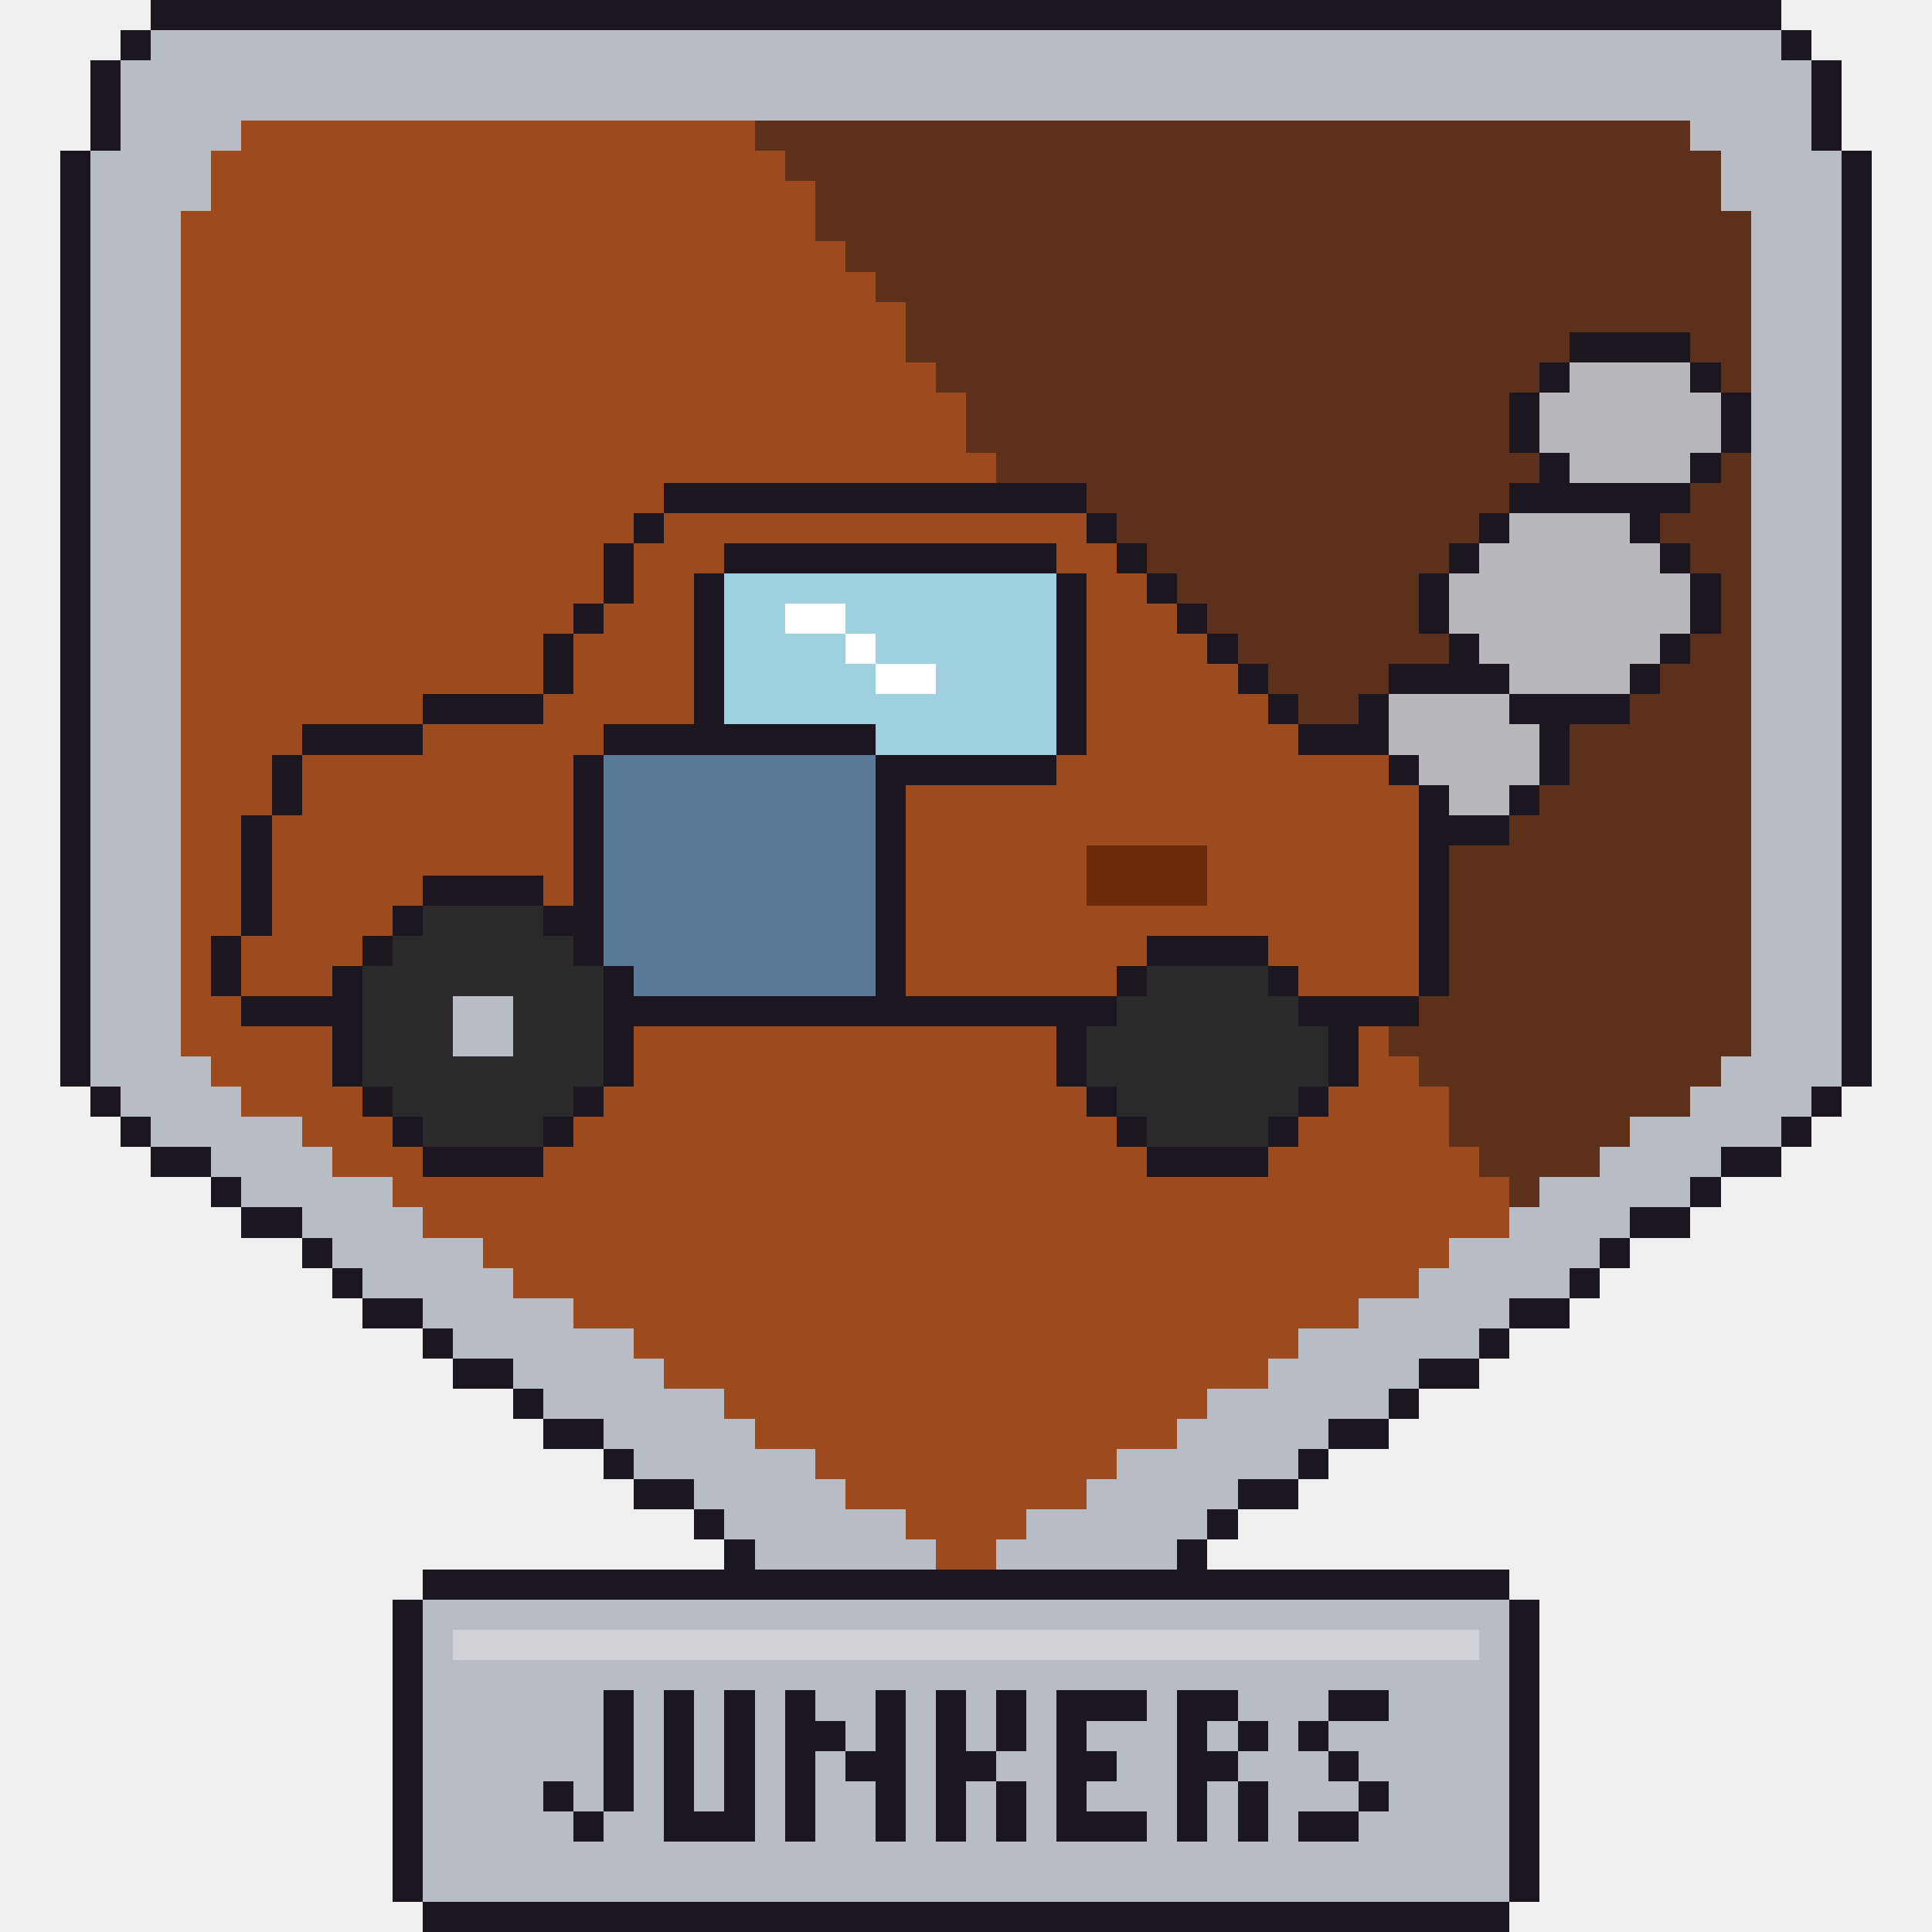
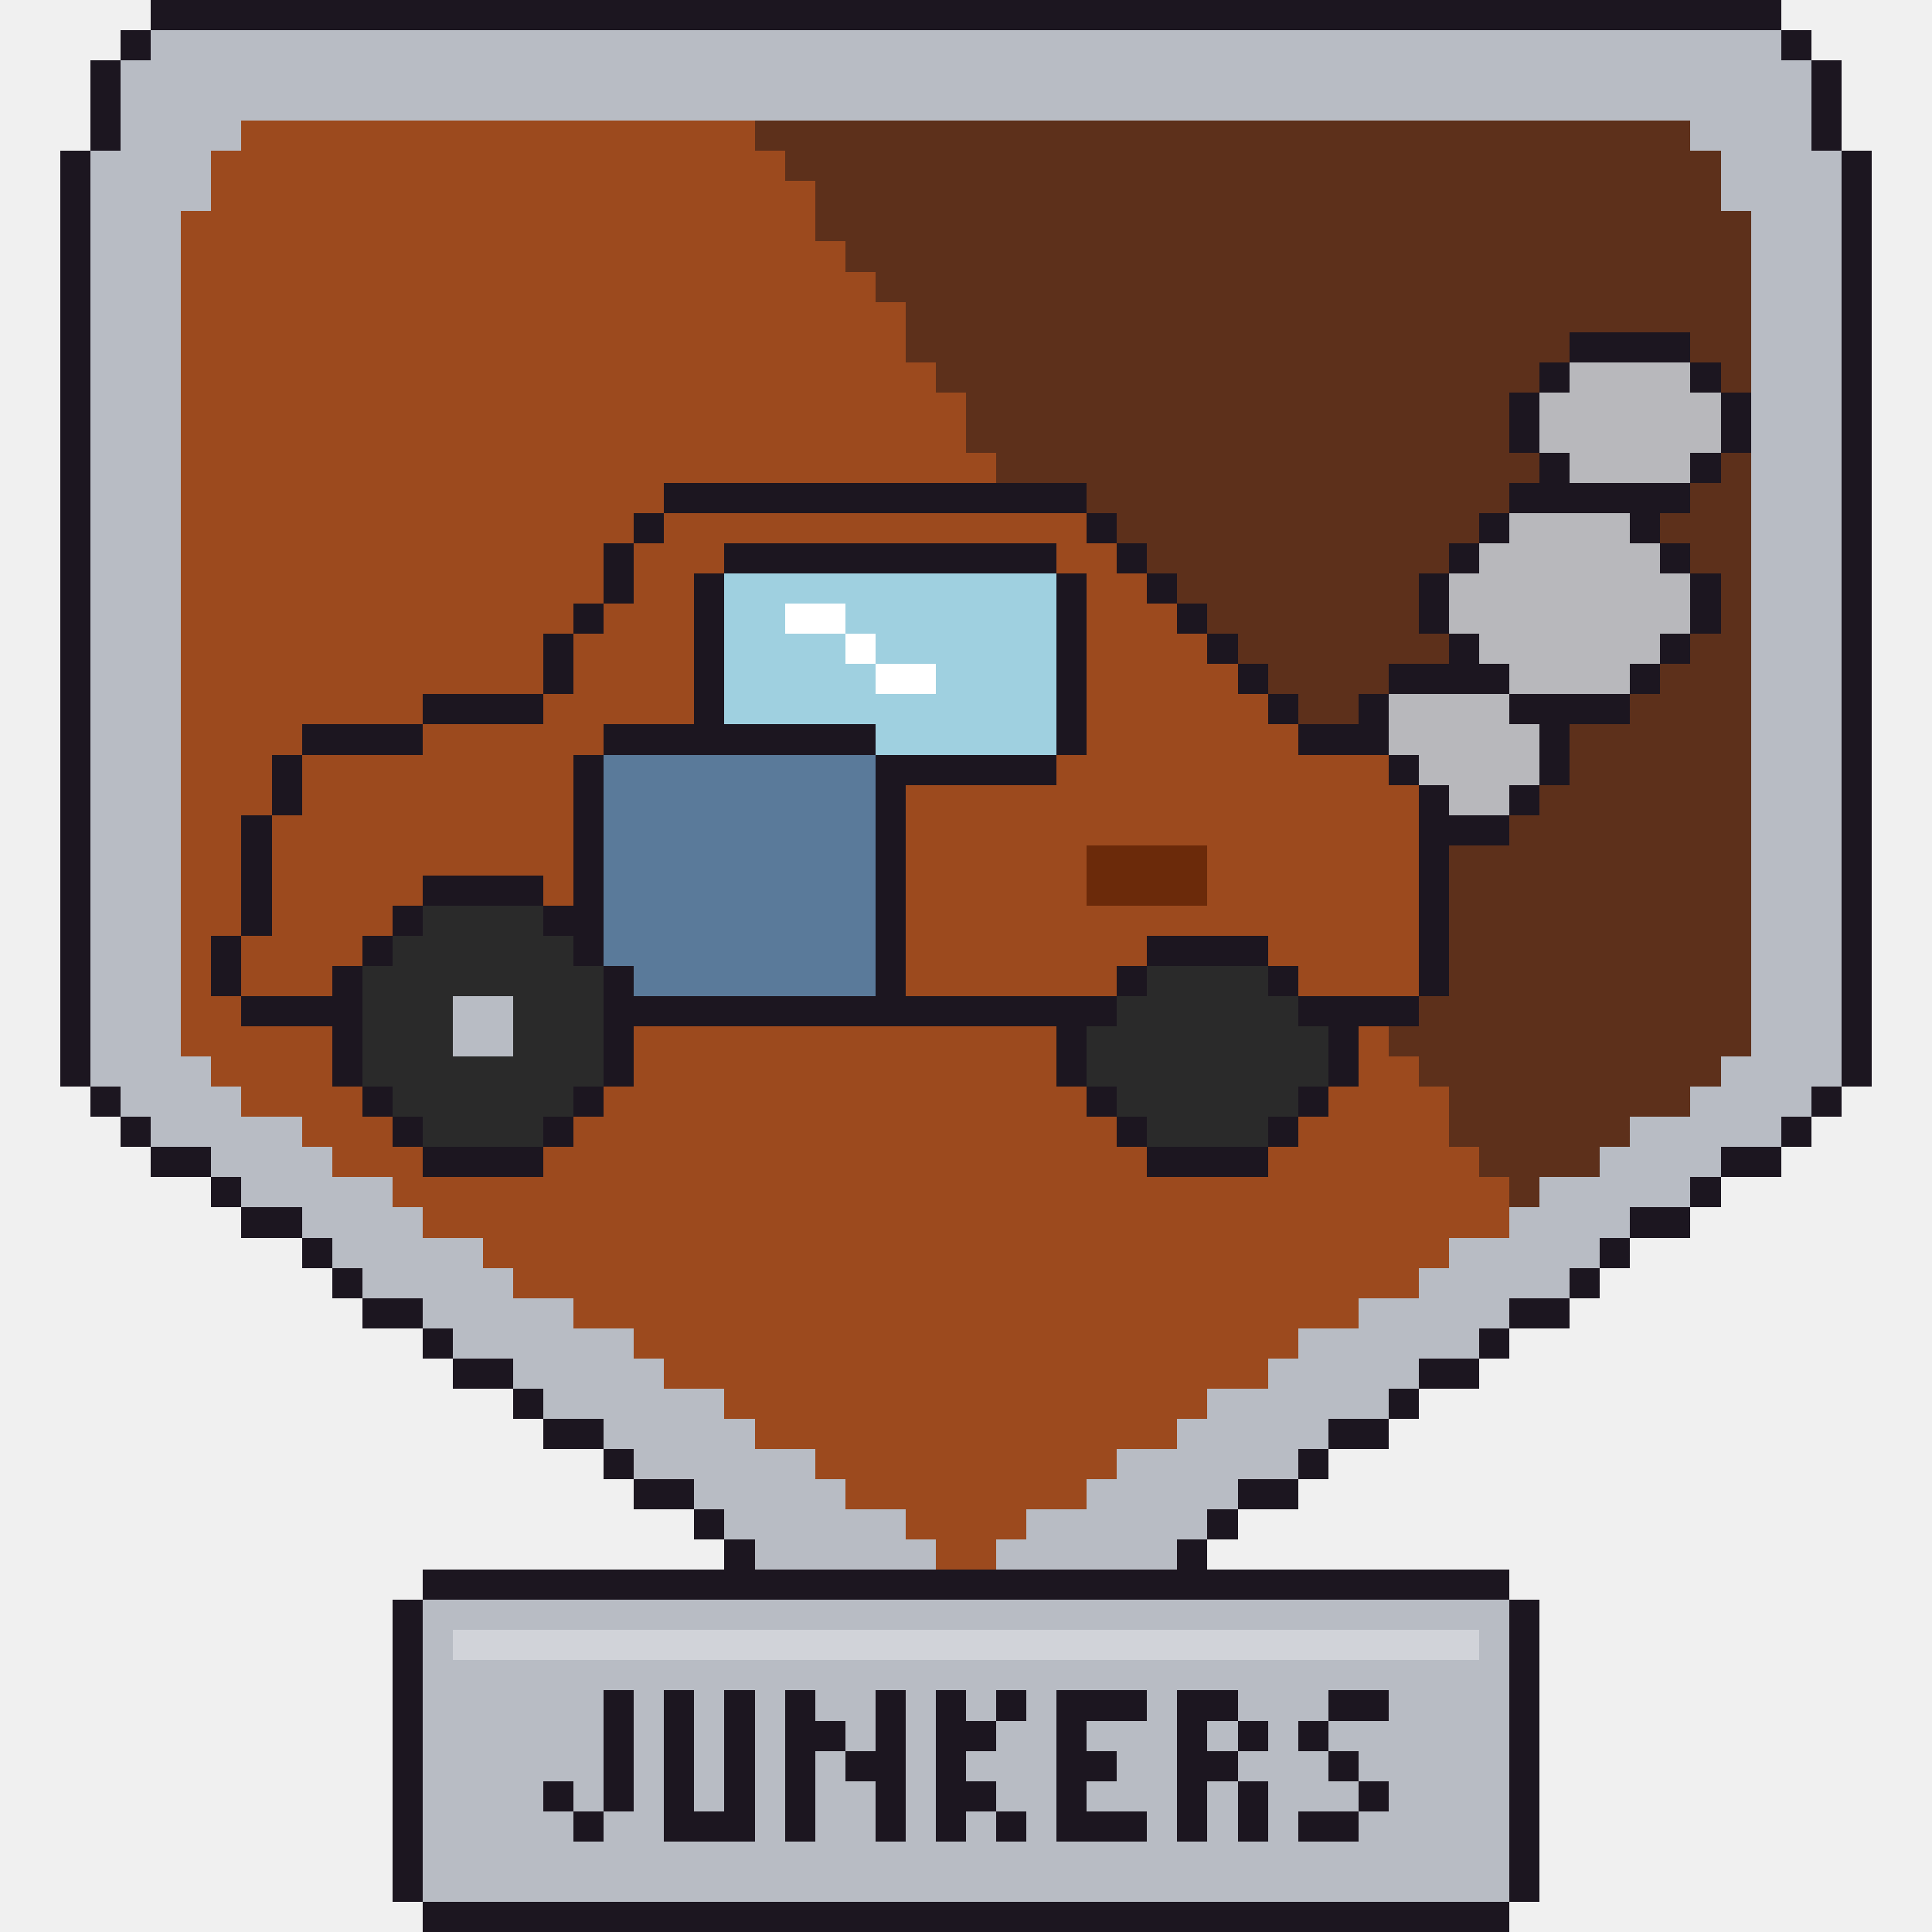
<svg xmlns="http://www.w3.org/2000/svg" viewBox="0 0 64 64" width="512" height="512" shape-rendering="crispEdges">
  <g id="logo-DET-current">
-     <path fill="#1c1620" d="M2 19h1v1h-1zM20 19h1v1h-1zM23 19h1v1h-1zM35 19h1v1h-1zM38 19h1v1h-1zM47 19h1v1h-1zM56 19h1v1h-1zM61 19h1v1h-1zM2 15h1v1h-1zM51 15h1v1h-1zM56 15h1v1h-1zM61 15h1v1h-1zM2 32h1v1h-1zM7 32h1v1h-1zM11 32h1v1h-1zM20 32h1v1h-1zM29 32h1v1h-1zM37 32h1v1h-1zM42 32h1v1h-1zM47 32h1v1h-1zM61 32h1v1h-1zM5 0h54v1h-54zM13 55h1v1h-1zM50 55h1v1h-1zM13 56h1v1h-1zM20 56h1v1h-1zM22 56h1v1h-1zM24 56h1v1h-1zM26 56h1v1h-1zM29 56h1v1h-1zM31 56h1v1h-1zM33 56h1v1h-1zM35 56h3v1h-3zM39 56h2v1h-2zM44 56h2v1h-2zM50 56h1v1h-1zM2 28h1v1h-1zM8 28h1v1h-1zM19 28h1v1h-1zM29 28h1v1h-1zM47 28h1v1h-1zM61 28h1v1h-1zM2 9h1v1h-1zM61 9h1v1h-1zM2 5h1v1h-1zM61 5h1v1h-1zM3 4h1v1h-1zM60 4h1v1h-1zM2 22h1v1h-1zM18 22h1v1h-1zM23 22h1v1h-1zM35 22h1v1h-1zM41 22h1v1h-1zM46 22h4v1h-4zM54 22h1v1h-1zM61 22h1v1h-1zM2 18h1v1h-1zM20 18h1v1h-1zM24 18h11v1h-11zM37 18h1v1h-1zM48 18h1v1h-1zM55 18h1v1h-1zM61 18h1v1h-1zM24 51h1v1h-1zM39 51h1v1h-1zM14 52h36v1h-36zM3 2h1v1h-1zM60 2h1v1h-1zM4 1h1v1h-1zM59 1h1v1h-1zM15 45h2v1h-2zM47 45h2v1h-2zM17 46h1v1h-1zM46 46h1v1h-1zM18 47h2v1h-2zM44 47h2v1h-2zM2 31h1v1h-1zM7 31h1v1h-1zM12 31h1v1h-1zM19 31h1v1h-1zM29 31h1v1h-1zM38 31h4v1h-4zM47 31h1v1h-1zM61 31h1v1h-1zM2 27h1v1h-1zM8 27h1v1h-1zM19 27h1v1h-1zM29 27h1v1h-1zM47 27h3v1h-3zM61 27h1v1h-1zM2 21h1v1h-1zM18 21h1v1h-1zM23 21h1v1h-1zM35 21h1v1h-1zM40 21h1v1h-1zM48 21h1v1h-1zM55 21h1v1h-1zM61 21h1v1h-1zM2 17h1v1h-1zM21 17h1v1h-1zM36 17h1v1h-1zM49 17h1v1h-1zM54 17h1v1h-1zM61 17h1v1h-1zM2 34h1v1h-1zM11 34h1v1h-1zM20 34h1v1h-1zM35 34h1v1h-1zM44 34h1v1h-1zM61 34h1v1h-1zM2 30h1v1h-1zM8 30h1v1h-1zM13 30h1v1h-1zM18 30h2v1h-2zM29 30h1v1h-1zM47 30h1v1h-1zM61 30h1v1h-1zM2 11h1v1h-1zM52 11h4v1h-4zM61 11h1v1h-1zM2 7h1v1h-1zM61 7h1v1h-1zM23 50h1v1h-1zM40 50h1v1h-1zM8 40h2v1h-2zM54 40h2v1h-2zM10 41h1v1h-1zM53 41h1v1h-1zM2 33h1v1h-1zM8 33h4v1h-4zM20 33h17v1h-17zM43 33h4v1h-4zM61 33h1v1h-1zM2 29h1v1h-1zM8 29h1v1h-1zM14 29h4v1h-4zM19 29h1v1h-1zM29 29h1v1h-1zM47 29h1v1h-1zM61 29h1v1h-1zM2 10h1v1h-1zM61 10h1v1h-1zM2 6h1v1h-1zM61 6h1v1h-1zM2 23h1v1h-1zM14 23h4v1h-4zM23 23h1v1h-1zM35 23h1v1h-1zM42 23h1v1h-1zM45 23h1v1h-1zM50 23h4v1h-4zM61 23h1v1h-1zM3 36h1v1h-1zM12 36h1v1h-1zM19 36h1v1h-1zM36 36h1v1h-1zM43 36h1v1h-1zM60 36h1v1h-1zM4 37h1v1h-1zM13 37h1v1h-1zM18 37h1v1h-1zM37 37h1v1h-1zM42 37h1v1h-1zM59 37h1v1h-1zM13 53h1v1h-1zM50 53h1v1h-1zM2 13h1v1h-1zM50 13h1v1h-1zM57 13h1v1h-1zM61 13h1v1h-1zM3 3h1v1h-1zM60 3h1v1h-1zM20 48h1v1h-1zM43 48h1v1h-1zM21 49h2v1h-2zM41 49h2v1h-2zM12 43h2v1h-2zM50 43h2v1h-2zM11 42h1v1h-1zM52 42h1v1h-1zM2 35h1v1h-1zM11 35h1v1h-1zM20 35h1v1h-1zM35 35h1v1h-1zM44 35h1v1h-1zM61 35h1v1h-1zM13 54h1v1h-1zM50 54h1v1h-1zM2 12h1v1h-1zM51 12h1v1h-1zM56 12h1v1h-1zM61 12h1v1h-1zM2 8h1v1h-1zM61 8h1v1h-1zM2 25h1v1h-1zM9 25h1v1h-1zM19 25h1v1h-1zM29 25h6v1h-6zM46 25h1v1h-1zM51 25h1v1h-1zM61 25h1v1h-1zM14 44h1v1h-1zM49 44h1v1h-1zM5 38h2v1h-2zM14 38h4v1h-4zM38 38h4v1h-4zM57 38h2v1h-2zM2 24h1v1h-1zM10 24h4v1h-4zM20 24h9v1h-9zM35 24h1v1h-1zM43 24h3v1h-3zM51 24h1v1h-1zM61 24h1v1h-1zM2 20h1v1h-1zM19 20h1v1h-1zM23 20h1v1h-1zM35 20h1v1h-1zM39 20h1v1h-1zM47 20h1v1h-1zM56 20h1v1h-1zM61 20h1v1h-1zM2 14h1v1h-1zM50 14h1v1h-1zM57 14h1v1h-1zM61 14h1v1h-1zM7 39h1v1h-1zM56 39h1v1h-1zM2 26h1v1h-1zM9 26h1v1h-1zM19 26h1v1h-1zM29 26h1v1h-1zM47 26h1v1h-1zM50 26h1v1h-1zM61 26h1v1h-1zM2 16h1v1h-1zM22 16h14v1h-14zM50 16h6v1h-6zM61 16h1v1h-1zM14 63h36v1h-36zM13 58h1v1h-1zM20 58h1v1h-1zM22 58h1v1h-1zM24 58h1v1h-1zM26 58h1v1h-1zM28 58h2v1h-2zM31 58h2v1h-2zM35 58h2v1h-2zM39 58h2v1h-2zM44 58h1v1h-1zM50 58h1v1h-1zM13 60h1v1h-1zM19 60h1v1h-1zM22 60h3v1h-3zM26 60h1v1h-1zM29 60h1v1h-1zM31 60h1v1h-1zM33 60h1v1h-1zM35 60h3v1h-3zM39 60h1v1h-1zM41 60h1v1h-1zM43 60h2v1h-2zM50 60h1v1h-1zM13 62h1v1h-1zM50 62h1v1h-1zM13 57h1v1h-1zM20 57h1v1h-1zM22 57h1v1h-1zM24 57h1v1h-1zM26 57h2v1h-2zM29 57h1v1h-1zM31 57h1v1h-1zM33 57h1v1h-1zM35 57h1v1h-1zM39 57h1v1h-1zM41 57h1v1h-1zM43 57h1v1h-1zM50 57h1v1h-1zM13 59h1v1h-1zM18 59h1v1h-1zM20 59h1v1h-1zM22 59h1v1h-1zM24 59h1v1h-1zM26 59h1v1h-1zM29 59h1v1h-1zM31 59h1v1h-1zM33 59h1v1h-1zM35 59h1v1h-1zM39 59h1v1h-1zM41 59h1v1h-1zM45 59h1v1h-1zM50 59h1v1h-1zM13 61h1v1h-1zM50 61h1v1h-1z" />
+     <path fill="#1c1620" d="M2 19h1v1h-1zM20 19h1v1h-1zM23 19h1v1h-1zM35 19h1v1h-1zM38 19h1v1h-1zM47 19h1v1h-1zM56 19h1v1h-1zM61 19h1v1h-1zM2 15h1v1h-1zM51 15h1v1h-1zM56 15h1v1h-1zM61 15h1v1h-1zM2 32h1v1h-1zM7 32h1v1h-1zM11 32h1v1h-1zM20 32h1v1h-1zM29 32h1v1h-1zM37 32h1v1h-1zM42 32h1v1h-1zM47 32h1v1h-1zM61 32h1v1h-1zM5 0h54v1h-54zM13 55h1v1h-1zM50 55h1v1h-1zM13 56h1v1h-1zM20 56h1v1h-1zM22 56h1v1h-1zM24 56h1v1h-1zM26 56h1v1h-1zM29 56h1v1h-1zM31 56h1v1h-1zM33 56h1v1h-1zM35 56h3v1h-3zM39 56h2v1h-2zM44 56h2v1h-2zM50 56h1v1h-1zM2 28h1v1h-1zM8 28h1v1h-1zM19 28h1v1h-1zM29 28h1v1h-1zM47 28h1v1h-1zM61 28h1v1h-1zM2 9h1v1h-1zM61 9h1v1h-1zM2 5h1v1h-1zM61 5h1v1h-1zM3 4h1v1h-1zM60 4h1v1h-1zM2 22h1v1h-1zM18 22h1v1h-1zM23 22h1v1h-1zM35 22h1v1h-1zM41 22h1v1h-1zM46 22h4v1h-4zM54 22h1v1h-1zM61 22h1v1h-1zM2 18h1v1h-1zM20 18h1v1h-1zM24 18h11v1h-11zM37 18h1v1h-1zM48 18h1v1h-1zM55 18h1v1h-1zM61 18h1v1h-1zM24 51h1v1h-1zM39 51h1v1h-1zM14 52h36v1h-36zM3 2h1v1h-1zM60 2h1v1h-1zM4 1h1v1h-1zM59 1h1v1h-1zM15 45h2v1h-2zM47 45h2v1h-2zM17 46h1v1h-1zM46 46h1v1h-1zM18 47h2v1h-2zM44 47h2v1h-2zM2 31h1v1h-1zM7 31h1v1h-1zM12 31h1v1h-1zM19 31h1v1h-1zM29 31h1v1h-1zM38 31h4v1h-4zM47 31h1v1h-1zM61 31h1v1h-1zM2 27h1v1h-1zM8 27h1v1h-1zM19 27h1v1h-1zM29 27h1v1h-1zM47 27h3v1h-3zM61 27h1v1h-1zM2 21h1v1h-1zM18 21h1v1h-1zM23 21h1v1h-1zM35 21h1v1h-1zM40 21h1v1h-1zM48 21h1v1h-1zM55 21h1v1h-1zM61 21h1v1h-1zM2 17h1v1h-1zM21 17h1v1h-1zM36 17h1v1h-1zM49 17h1v1h-1zM54 17h1v1h-1zM61 17h1v1h-1zM2 34h1v1h-1zM11 34h1v1h-1zM20 34h1v1h-1zM35 34h1v1h-1zM44 34h1v1h-1zM61 34h1v1h-1zM2 30h1v1h-1zM8 30h1v1h-1zM13 30h1v1h-1zM18 30h2v1h-2zM29 30h1v1h-1zM47 30h1v1h-1zM61 30h1v1h-1zM2 11h1v1h-1zM52 11h4v1h-4zM61 11h1v1h-1zM2 7h1v1h-1zM61 7h1v1h-1zM23 50h1v1h-1zM40 50h1v1h-1zM8 40h2v1h-2zM54 40h2v1h-2zM10 41h1v1h-1zM53 41h1v1h-1zM2 33h1v1h-1zM8 33h4v1h-4zM20 33h17v1h-17zM43 33h4v1h-4zM61 33h1v1h-1zM2 29h1v1h-1zM8 29h1v1h-1zM14 29h4v1h-4zM19 29h1v1h-1zM29 29h1v1h-1zM47 29h1v1h-1zM61 29h1v1h-1zM2 10h1v1h-1zM61 10h1v1h-1zM2 6h1v1h-1zM61 6h1v1h-1zM2 23h1v1h-1zM14 23h4v1h-4zM23 23h1v1h-1zM35 23h1v1h-1zM42 23h1v1h-1zM45 23h1v1h-1zM50 23h4v1h-4zM61 23h1v1h-1zM3 36h1v1h-1zM12 36h1v1h-1zM19 36h1v1h-1zM36 36h1v1h-1zM43 36h1v1h-1zM60 36h1v1h-1zM4 37h1v1h-1zM13 37h1v1h-1zM18 37h1v1h-1zM37 37h1v1h-1zM42 37h1v1h-1zM59 37h1v1h-1zM13 53h1v1h-1zM50 53h1v1h-1zM2 13h1v1h-1zM50 13h1v1h-1zM57 13h1v1h-1zM61 13h1v1h-1zM3 3h1v1h-1zM60 3h1v1h-1zM20 48h1v1h-1zM43 48h1v1h-1zM21 49h2v1h-2zM41 49h2v1h-2zM12 43h2v1h-2zM50 43h2v1h-2zM11 42h1v1h-1zM52 42h1v1h-1zM2 35h1v1h-1zM11 35h1v1h-1zM20 35h1v1h-1zM35 35h1v1h-1zM44 35h1v1h-1zM61 35h1v1h-1zM13 54h1v1h-1zM50 54h1v1h-1zM2 12h1v1h-1zM51 12h1v1h-1zM56 12h1v1h-1zM61 12h1v1h-1zM2 8h1v1h-1zM61 8h1v1h-1zM2 25h1v1h-1zM9 25h1v1h-1zM19 25h1v1h-1zM29 25h6v1h-6zM46 25h1v1h-1zM51 25h1v1h-1zM61 25h1v1h-1zM14 44h1v1h-1zM49 44h1v1h-1zM5 38h2v1h-2zM14 38h4v1h-4zM38 38h4v1h-4zM57 38h2v1h-2zM2 24h1v1h-1zM10 24h4v1h-4zM20 24h9v1h-9zM35 24h1v1h-1zM43 24h3v1h-3zM51 24h1v1h-1zM61 24h1v1h-1zM2 20h1v1h-1zM19 20h1v1h-1zM23 20h1v1h-1zM35 20h1v1h-1zM39 20h1v1h-1zM47 20h1v1h-1zM56 20h1v1h-1zM61 20h1v1h-1zM2 14h1v1h-1zM50 14h1v1h-1zM57 14h1v1h-1zM61 14h1v1h-1zM7 39h1v1h-1zM56 39h1v1h-1zM2 26h1v1h-1zM9 26h1v1h-1zM19 26h1v1h-1zM29 26h1v1h-1zM47 26h1v1h-1zM50 26h1v1h-1zM61 26h1v1h-1zM2 16h1v1h-1zM22 16h14v1h-14zM50 16h6v1h-6zM61 16h1v1h-1zM14 63h36v1h-36zM13 58h1v1h-1zM20 58h1v1h-1zM22 58h1v1h-1zM24 58h1v1h-1zM26 58h1v1h-1zM28 58h2v1h-2zM31 58h1v1h-1zM35 58h2v1h-2zM39 58h2v1h-2zM44 58h1v1h-1zM50 58h1v1h-1zM13 60h1v1h-1zM19 60h1v1h-1zM22 60h3v1h-3zM26 60h1v1h-1zM29 60h1v1h-1zM31 60h1v1h-1zM33 60h1v1h-1zM35 60h3v1h-3zM39 60h1v1h-1zM41 60h1v1h-1zM43 60h2v1h-2zM50 60h1v1h-1zM13 62h1v1h-1zM50 62h1v1h-1zM13 57h1v1h-1zM20 57h1v1h-1zM22 57h1v1h-1zM24 57h1v1h-1zM26 57h2v1h-2zM29 57h1v1h-1zM31 57h2v1h-2zM35 57h1v1h-1zM39 57h1v1h-1zM41 57h1v1h-1zM43 57h1v1h-1zM50 57h1v1h-1zM13 59h1v1h-1zM18 59h1v1h-1zM20 59h1v1h-1zM22 59h1v1h-1zM24 59h1v1h-1zM26 59h1v1h-1zM29 59h1v1h-1zM31 59h2v1h-2zM35 59h1v1h-1zM39 59h1v1h-1zM41 59h1v1h-1zM45 59h1v1h-1zM50 59h1v1h-1zM13 61h1v1h-1zM50 61h1v1h-1z" />
    <path fill="#2a2a2a" d="M12 32h8v1h-8zM38 32h4v1h-4zM13 31h6v1h-6zM12 34h3v1h-3zM17 34h3v1h-3zM36 34h8v1h-8zM14 30h4v1h-4zM12 33h3v1h-3zM17 33h3v1h-3zM37 33h6v1h-6zM13 36h6v1h-6zM37 36h6v1h-6zM14 37h4v1h-4zM38 37h4v1h-4zM12 35h8v1h-8zM36 35h8v1h-8z" />
    <path fill="#5a7a9a" d="M21 32h8v1h-8zM20 28h9v1h-9zM20 31h9v1h-9zM20 27h9v1h-9zM20 30h9v1h-9zM20 29h9v1h-9zM20 25h9v1h-9zM20 26h9v1h-9z" />
    <path fill="#5d301b" d="M39 19h8v1h-8zM57 19h1v1h-1zM33 15h18v1h-18zM57 15h1v1h-1zM48 32h10v1h-10zM48 28h10v1h-10zM29 9h29v1h-29zM26 5h31v1h-31zM25 4h31v1h-31zM42 22h4v1h-4zM55 22h3v1h-3zM38 18h10v1h-10zM56 18h2v1h-2zM48 31h10v1h-10zM50 27h8v1h-8zM41 21h7v1h-7zM56 21h2v1h-2zM37 17h12v1h-12zM55 17h3v1h-3zM46 34h12v1h-12zM48 30h10v1h-10zM30 11h22v1h-22zM56 11h2v1h-2zM27 7h31v1h-31zM47 33h11v1h-11zM48 29h10v1h-10zM30 10h28v1h-28zM27 6h30v1h-30zM43 23h2v1h-2zM54 23h4v1h-4zM48 36h8v1h-8zM48 37h6v1h-6zM32 13h18v1h-18zM47 35h10v1h-10zM31 12h20v1h-20zM57 12h1v1h-1zM28 8h30v1h-30zM52 25h6v1h-6zM49 38h4v1h-4zM52 24h6v1h-6zM40 20h7v1h-7zM57 20h1v1h-1zM32 14h18v1h-18zM50 39h1v1h-1zM51 26h7v1h-7zM36 16h14v1h-14zM56 16h2v1h-2z" />
    <path fill="#6b2a0a" d="M36 28h4v1h-4zM36 29h4v1h-4z" />
    <path fill="#9C4A1E" d="M6 19h14v1h-14zM6 15h27v1h-27zM6 32h1v1h-1zM6 28h2v1h-2zM6 9h23v1h-23zM7 5h19v1h-19zM8 4h17v1h-17zM6 22h12v1h-12zM6 18h14v1h-14zM31 51h2v1h-2zM22 45h20v1h-20zM24 46h16v1h-16zM25 47h14v1h-14zM6 31h1v1h-1zM6 27h2v1h-2zM6 21h12v1h-12zM6 17h15v1h-15zM6 34h5v1h-5zM21 34h14v1h-14zM45 34h1v1h-1zM6 30h2v1h-2zM6 11h24v1h-24zM6 7h21v1h-21zM30 50h4v1h-4zM14 40h36v1h-36zM16 41h32v1h-32zM6 33h2v1h-2zM6 29h2v1h-2zM6 10h24v1h-24zM7 6h20v1h-20zM6 23h8v1h-8zM8 36h4v1h-4zM20 36h16v1h-16zM44 36h4v1h-4zM10 37h3v1h-3zM19 37h18v1h-18zM43 37h5v1h-5zM6 13h26v1h-26zM27 48h10v1h-10zM28 49h8v1h-8zM19 43h26v1h-26zM17 42h30v1h-30zM7 35h4v1h-4zM21 35h14v1h-14zM45 35h2v1h-2zM6 12h25v1h-25zM6 8h22v1h-22zM6 25h3v1h-3zM21 44h22v1h-22zM11 38h3v1h-3zM18 38h20v1h-20zM42 38h7v1h-7zM6 24h4v1h-4zM6 20h13v1h-13zM6 14h26v1h-26zM13 39h37v1h-37zM6 26h3v1h-3zM6 16h16v1h-16z" />
    <path fill="#9c4a1e" d="M21 19h2v1h-2zM36 19h2v1h-2zM8 32h3v1h-3zM30 32h7v1h-7zM43 32h4v1h-4zM9 28h10v1h-10zM30 28h6v1h-6zM40 28h7v1h-7zM19 22h4v1h-4zM36 22h5v1h-5zM21 18h3v1h-3zM35 18h2v1h-2zM8 31h4v1h-4zM30 31h8v1h-8zM42 31h5v1h-5zM9 27h10v1h-10zM30 27h17v1h-17zM19 21h4v1h-4zM36 21h4v1h-4zM22 17h14v1h-14zM9 30h4v1h-4zM30 30h17v1h-17zM9 29h5v1h-5zM18 29h1v1h-1zM30 29h6v1h-6zM40 29h7v1h-7zM18 23h5v1h-5zM36 23h6v1h-6zM10 25h9v1h-9zM35 25h11v1h-11zM14 24h6v1h-6zM36 24h7v1h-7zM20 20h3v1h-3zM36 20h3v1h-3zM10 26h9v1h-9zM30 26h17v1h-17z" />
    <path fill="#9fd0e0" d="M24 19h11v1h-11zM24 22h5v1h-5zM31 22h4v1h-4zM24 21h4v1h-4zM29 21h6v1h-6zM24 23h11v1h-11zM29 24h6v1h-6zM24 20h2v1h-2zM28 20h7v1h-7z" />
-     <path fill="#B8BCC4" d="M3 19h3v1h-3zM58 19h3v1h-3zM3 15h3v1h-3zM58 15h3v1h-3zM3 32h3v1h-3zM58 32h3v1h-3zM14 55h36v1h-36zM14 56h6v1h-6zM21 56h1v1h-1zM23 56h1v1h-1zM25 56h1v1h-1zM27 56h2v1h-2zM30 56h1v1h-1zM32 56h1v1h-1zM34 56h1v1h-1zM38 56h1v1h-1zM41 56h3v1h-3zM46 56h4v1h-4zM3 28h3v1h-3zM58 28h3v1h-3zM3 9h3v1h-3zM58 9h3v1h-3zM3 5h4v1h-4zM57 5h4v1h-4zM4 4h4v1h-4zM56 4h4v1h-4zM3 22h3v1h-3zM58 22h3v1h-3zM3 18h3v1h-3zM58 18h3v1h-3zM25 51h6v1h-6zM33 51h6v1h-6zM4 2h56v1h-56zM5 1h54v1h-54zM17 45h5v1h-5zM42 45h5v1h-5zM18 46h6v1h-6zM40 46h6v1h-6zM20 47h5v1h-5zM39 47h5v1h-5zM3 31h3v1h-3zM58 31h3v1h-3zM3 27h3v1h-3zM58 27h3v1h-3zM3 21h3v1h-3zM58 21h3v1h-3zM3 17h3v1h-3zM58 17h3v1h-3zM3 34h3v1h-3zM58 34h3v1h-3zM3 30h3v1h-3zM58 30h3v1h-3zM3 11h3v1h-3zM58 11h3v1h-3zM3 7h3v1h-3zM58 7h3v1h-3zM24 50h6v1h-6zM34 50h6v1h-6zM10 40h4v1h-4zM50 40h4v1h-4zM11 41h5v1h-5zM48 41h5v1h-5zM3 33h3v1h-3zM58 33h3v1h-3zM3 29h3v1h-3zM58 29h3v1h-3zM3 10h3v1h-3zM58 10h3v1h-3zM3 6h4v1h-4zM57 6h4v1h-4zM3 23h3v1h-3zM58 23h3v1h-3zM4 36h4v1h-4zM56 36h4v1h-4zM5 37h5v1h-5zM54 37h5v1h-5zM14 53h36v1h-36zM3 13h3v1h-3zM58 13h3v1h-3zM4 3h56v1h-56zM21 48h6v1h-6zM37 48h6v1h-6zM23 49h5v1h-5zM36 49h5v1h-5zM14 43h5v1h-5zM45 43h5v1h-5zM12 42h5v1h-5zM47 42h5v1h-5zM3 35h4v1h-4zM57 35h4v1h-4zM14 54h1v1h-1zM49 54h1v1h-1zM3 12h3v1h-3zM58 12h3v1h-3zM3 8h3v1h-3zM58 8h3v1h-3zM3 25h3v1h-3zM58 25h3v1h-3zM15 44h6v1h-6zM43 44h6v1h-6zM7 38h4v1h-4zM53 38h4v1h-4zM3 24h3v1h-3zM58 24h3v1h-3zM3 20h3v1h-3zM58 20h3v1h-3zM3 14h3v1h-3zM58 14h3v1h-3zM8 39h5v1h-5zM51 39h5v1h-5zM3 26h3v1h-3zM58 26h3v1h-3zM3 16h3v1h-3zM58 16h3v1h-3zM14 58h6v1h-6zM21 58h1v1h-1zM23 58h1v1h-1zM25 58h1v1h-1zM27 58h1v1h-1zM30 58h1v1h-1zM33 58h2v1h-2zM37 58h2v1h-2zM41 58h3v1h-3zM45 58h5v1h-5zM14 60h5v1h-5zM20 60h2v1h-2zM25 60h1v1h-1zM27 60h2v1h-2zM30 60h1v1h-1zM32 60h1v1h-1zM34 60h1v1h-1zM38 60h1v1h-1zM40 60h1v1h-1zM42 60h1v1h-1zM45 60h5v1h-5zM14 62h36v1h-36zM14 57h6v1h-6zM21 57h1v1h-1zM23 57h1v1h-1zM25 57h1v1h-1zM28 57h1v1h-1zM30 57h1v1h-1zM32 57h1v1h-1zM34 57h1v1h-1zM36 57h3v1h-3zM40 57h1v1h-1zM42 57h1v1h-1zM44 57h6v1h-6zM14 59h4v1h-4zM19 59h1v1h-1zM21 59h1v1h-1zM23 59h1v1h-1zM25 59h1v1h-1zM27 59h2v1h-2zM30 59h1v1h-1zM32 59h1v1h-1zM34 59h1v1h-1zM36 59h3v1h-3zM40 59h1v1h-1zM42 59h3v1h-3zM46 59h4v1h-4zM14 61h36v1h-36z" />
+     <path fill="#B8BCC4" d="M3 19h3v1h-3zM58 19h3v1h-3zM3 15h3v1h-3zM58 15h3v1h-3zM3 32h3v1h-3zM58 32h3v1h-3zM14 55h36v1h-36zM14 56h6v1h-6zM21 56h1v1h-1zM23 56h1v1h-1zM25 56h1v1h-1zM27 56h2v1h-2zM30 56h1v1h-1zM32 56h1v1h-1zM34 56h1v1h-1zM38 56h1v1h-1zM41 56h3v1h-3zM46 56h4v1h-4zM3 28h3v1h-3zM58 28h3v1h-3zM3 9h3v1h-3zM58 9h3v1h-3zM3 5h4v1h-4zM57 5h4v1h-4zM4 4h4v1h-4zM56 4h4v1h-4zM3 22h3v1h-3zM58 22h3v1h-3zM3 18h3v1h-3zM58 18h3v1h-3zM25 51h6v1h-6zM33 51h6v1h-6zM4 2h56v1h-56zM5 1h54v1h-54zM17 45h5v1h-5zM42 45h5v1h-5zM18 46h6v1h-6zM40 46h6v1h-6zM20 47h5v1h-5zM39 47h5v1h-5zM3 31h3v1h-3zM58 31h3v1h-3zM3 27h3v1h-3zM58 27h3v1h-3zM3 21h3v1h-3zM58 21h3v1h-3zM3 17h3v1h-3zM58 17h3v1h-3zM3 34h3v1h-3zM58 34h3v1h-3zM3 30h3v1h-3zM58 30h3v1h-3zM3 11h3v1h-3zM58 11h3v1h-3zM3 7h3v1h-3zM58 7h3v1h-3zM24 50h6v1h-6zM34 50h6v1h-6zM10 40h4v1h-4zM50 40h4v1h-4zM11 41h5v1h-5zM48 41h5v1h-5zM3 33h3v1h-3zM58 33h3v1h-3zM3 29h3v1h-3zM58 29h3v1h-3zM3 10h3v1h-3zM58 10h3v1h-3zM3 6h4v1h-4zM57 6h4v1h-4zM3 23h3v1h-3zM58 23h3v1h-3zM4 36h4v1h-4zM56 36h4v1h-4zM5 37h5v1h-5zM54 37h5v1h-5zM14 53h36v1h-36zM3 13h3v1h-3zM58 13h3v1h-3zM4 3h56v1h-56zM21 48h6v1h-6zM37 48h6v1h-6zM23 49h5v1h-5zM36 49h5v1h-5zM14 43h5v1h-5zM45 43h5v1h-5zM12 42h5v1h-5zM47 42h5v1h-5zM3 35h4v1h-4zM57 35h4v1h-4zM14 54h1v1h-1zM49 54h1v1h-1zM3 12h3v1h-3zM58 12h3v1h-3zM3 8h3v1h-3zM58 8h3v1h-3zM3 25h3v1h-3zM58 25h3v1h-3zM15 44h6v1h-6zM43 44h6v1h-6zM7 38h4v1h-4zM53 38h4v1h-4zM3 24h3v1h-3zM58 24h3v1h-3zM3 20h3v1h-3zM58 20h3v1h-3zM3 14h3v1h-3zM58 14h3v1h-3zM8 39h5v1h-5zM51 39h5v1h-5zM3 26h3v1h-3zM58 26h3v1h-3zM3 16h3v1h-3zM58 16h3v1h-3zM14 58h6v1h-6zM21 58h1v1h-1zM23 58h1v1h-1zM25 58h1v1h-1zM27 58h1v1h-1zM30 58h1v1h-1zM32 58h3v1h-3zM37 58h2v1h-2zM41 58h3v1h-3zM45 58h5v1h-5zM14 60h5v1h-5zM20 60h2v1h-2zM25 60h1v1h-1zM27 60h2v1h-2zM30 60h1v1h-1zM32 60h1v1h-1zM34 60h1v1h-1zM38 60h1v1h-1zM40 60h1v1h-1zM42 60h1v1h-1zM45 60h5v1h-5zM14 62h36v1h-36zM14 57h6v1h-6zM21 57h1v1h-1zM23 57h1v1h-1zM25 57h1v1h-1zM28 57h1v1h-1zM30 57h1v1h-1zM33 57h2v1h-2zM36 57h3v1h-3zM40 57h1v1h-1zM42 57h1v1h-1zM44 57h6v1h-6zM14 59h4v1h-4zM19 59h1v1h-1zM21 59h1v1h-1zM23 59h1v1h-1zM25 59h1v1h-1zM27 59h2v1h-2zM30 59h1v1h-1zM33 59h2v1h-2zM36 59h3v1h-3zM40 59h1v1h-1zM42 59h3v1h-3zM46 59h4v1h-4zM14 61h36v1h-36z" />
    <path fill="#b8b8bc" d="M48 19h8v1h-8zM52 15h4v1h-4zM50 22h4v1h-4zM49 18h6v1h-6zM49 21h6v1h-6zM50 17h4v1h-4zM46 23h4v1h-4zM51 13h6v1h-6zM52 12h4v1h-4zM47 25h4v1h-4zM46 24h5v1h-5zM48 20h8v1h-8zM51 14h6v1h-6zM48 26h2v1h-2z" />
    <path fill="#b8bcc4" d="M15 34h2v1h-2zM15 33h2v1h-2z" />
    <path fill="#d1d3d9" d="M15 54h34v1h-34z" />
    <path fill="#ffffff" d="M29 22h2v1h-2zM28 21h1v1h-1zM26 20h2v1h-2z" />
  </g>
</svg>
